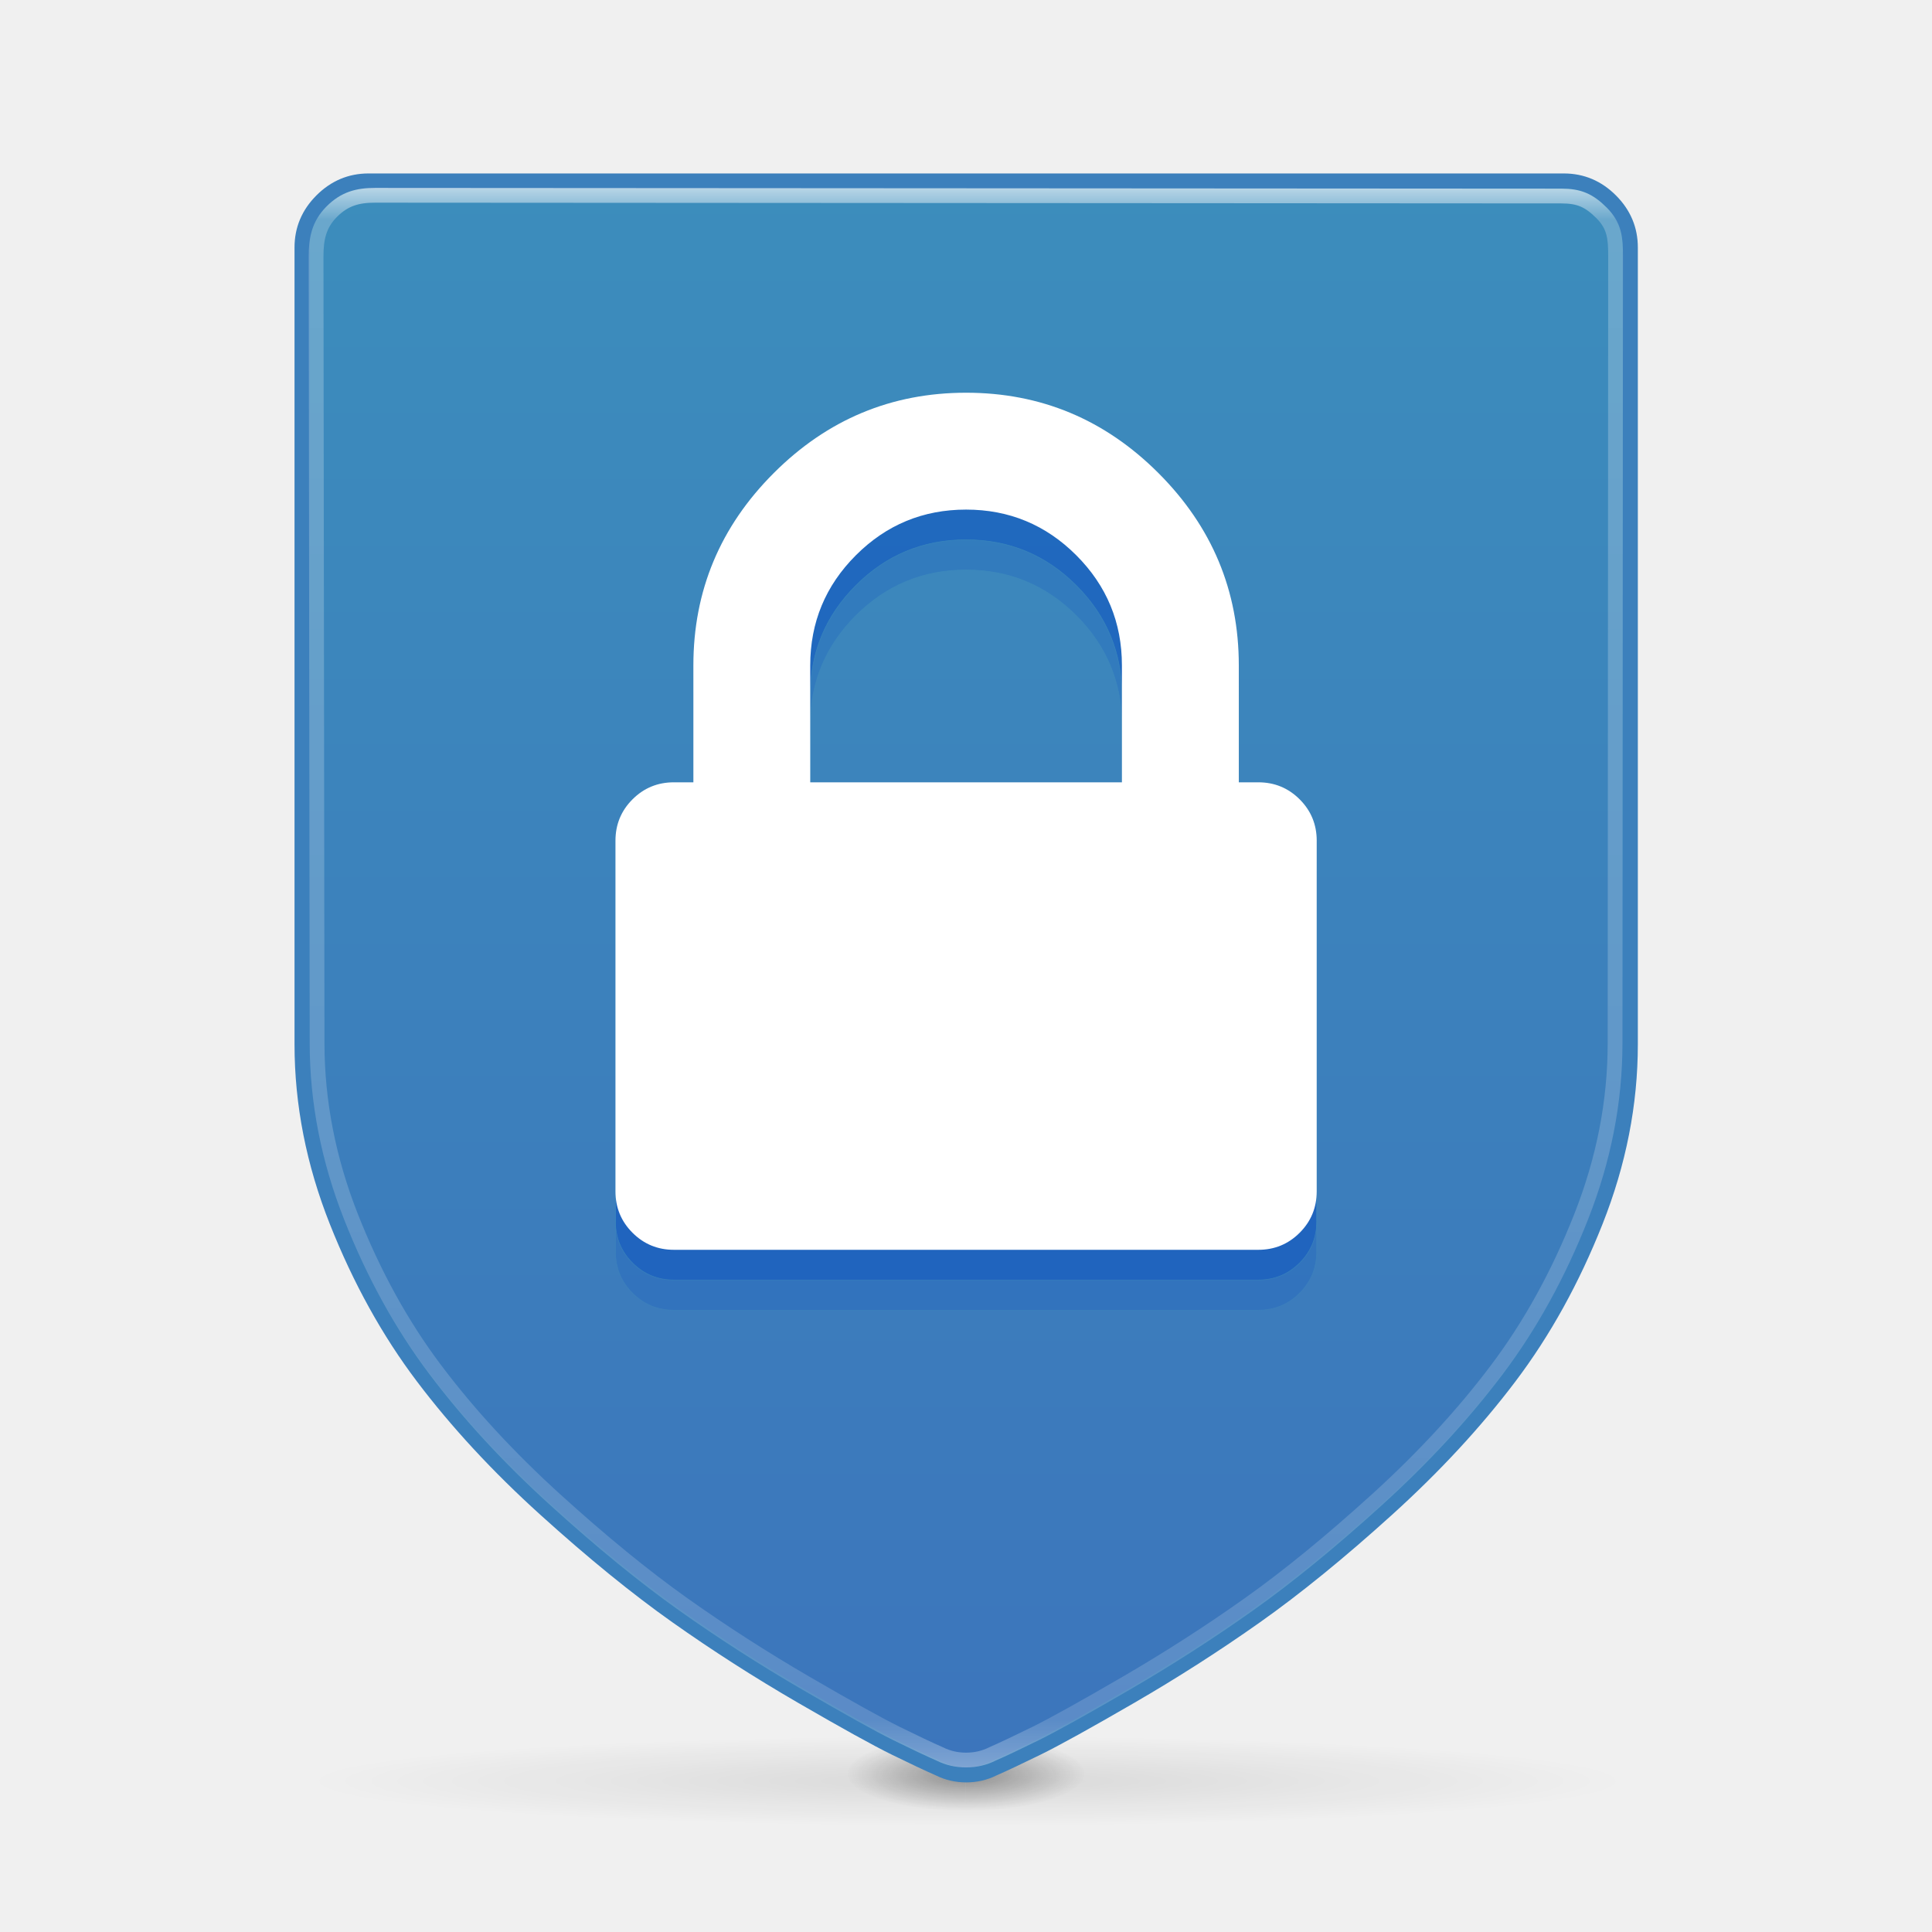
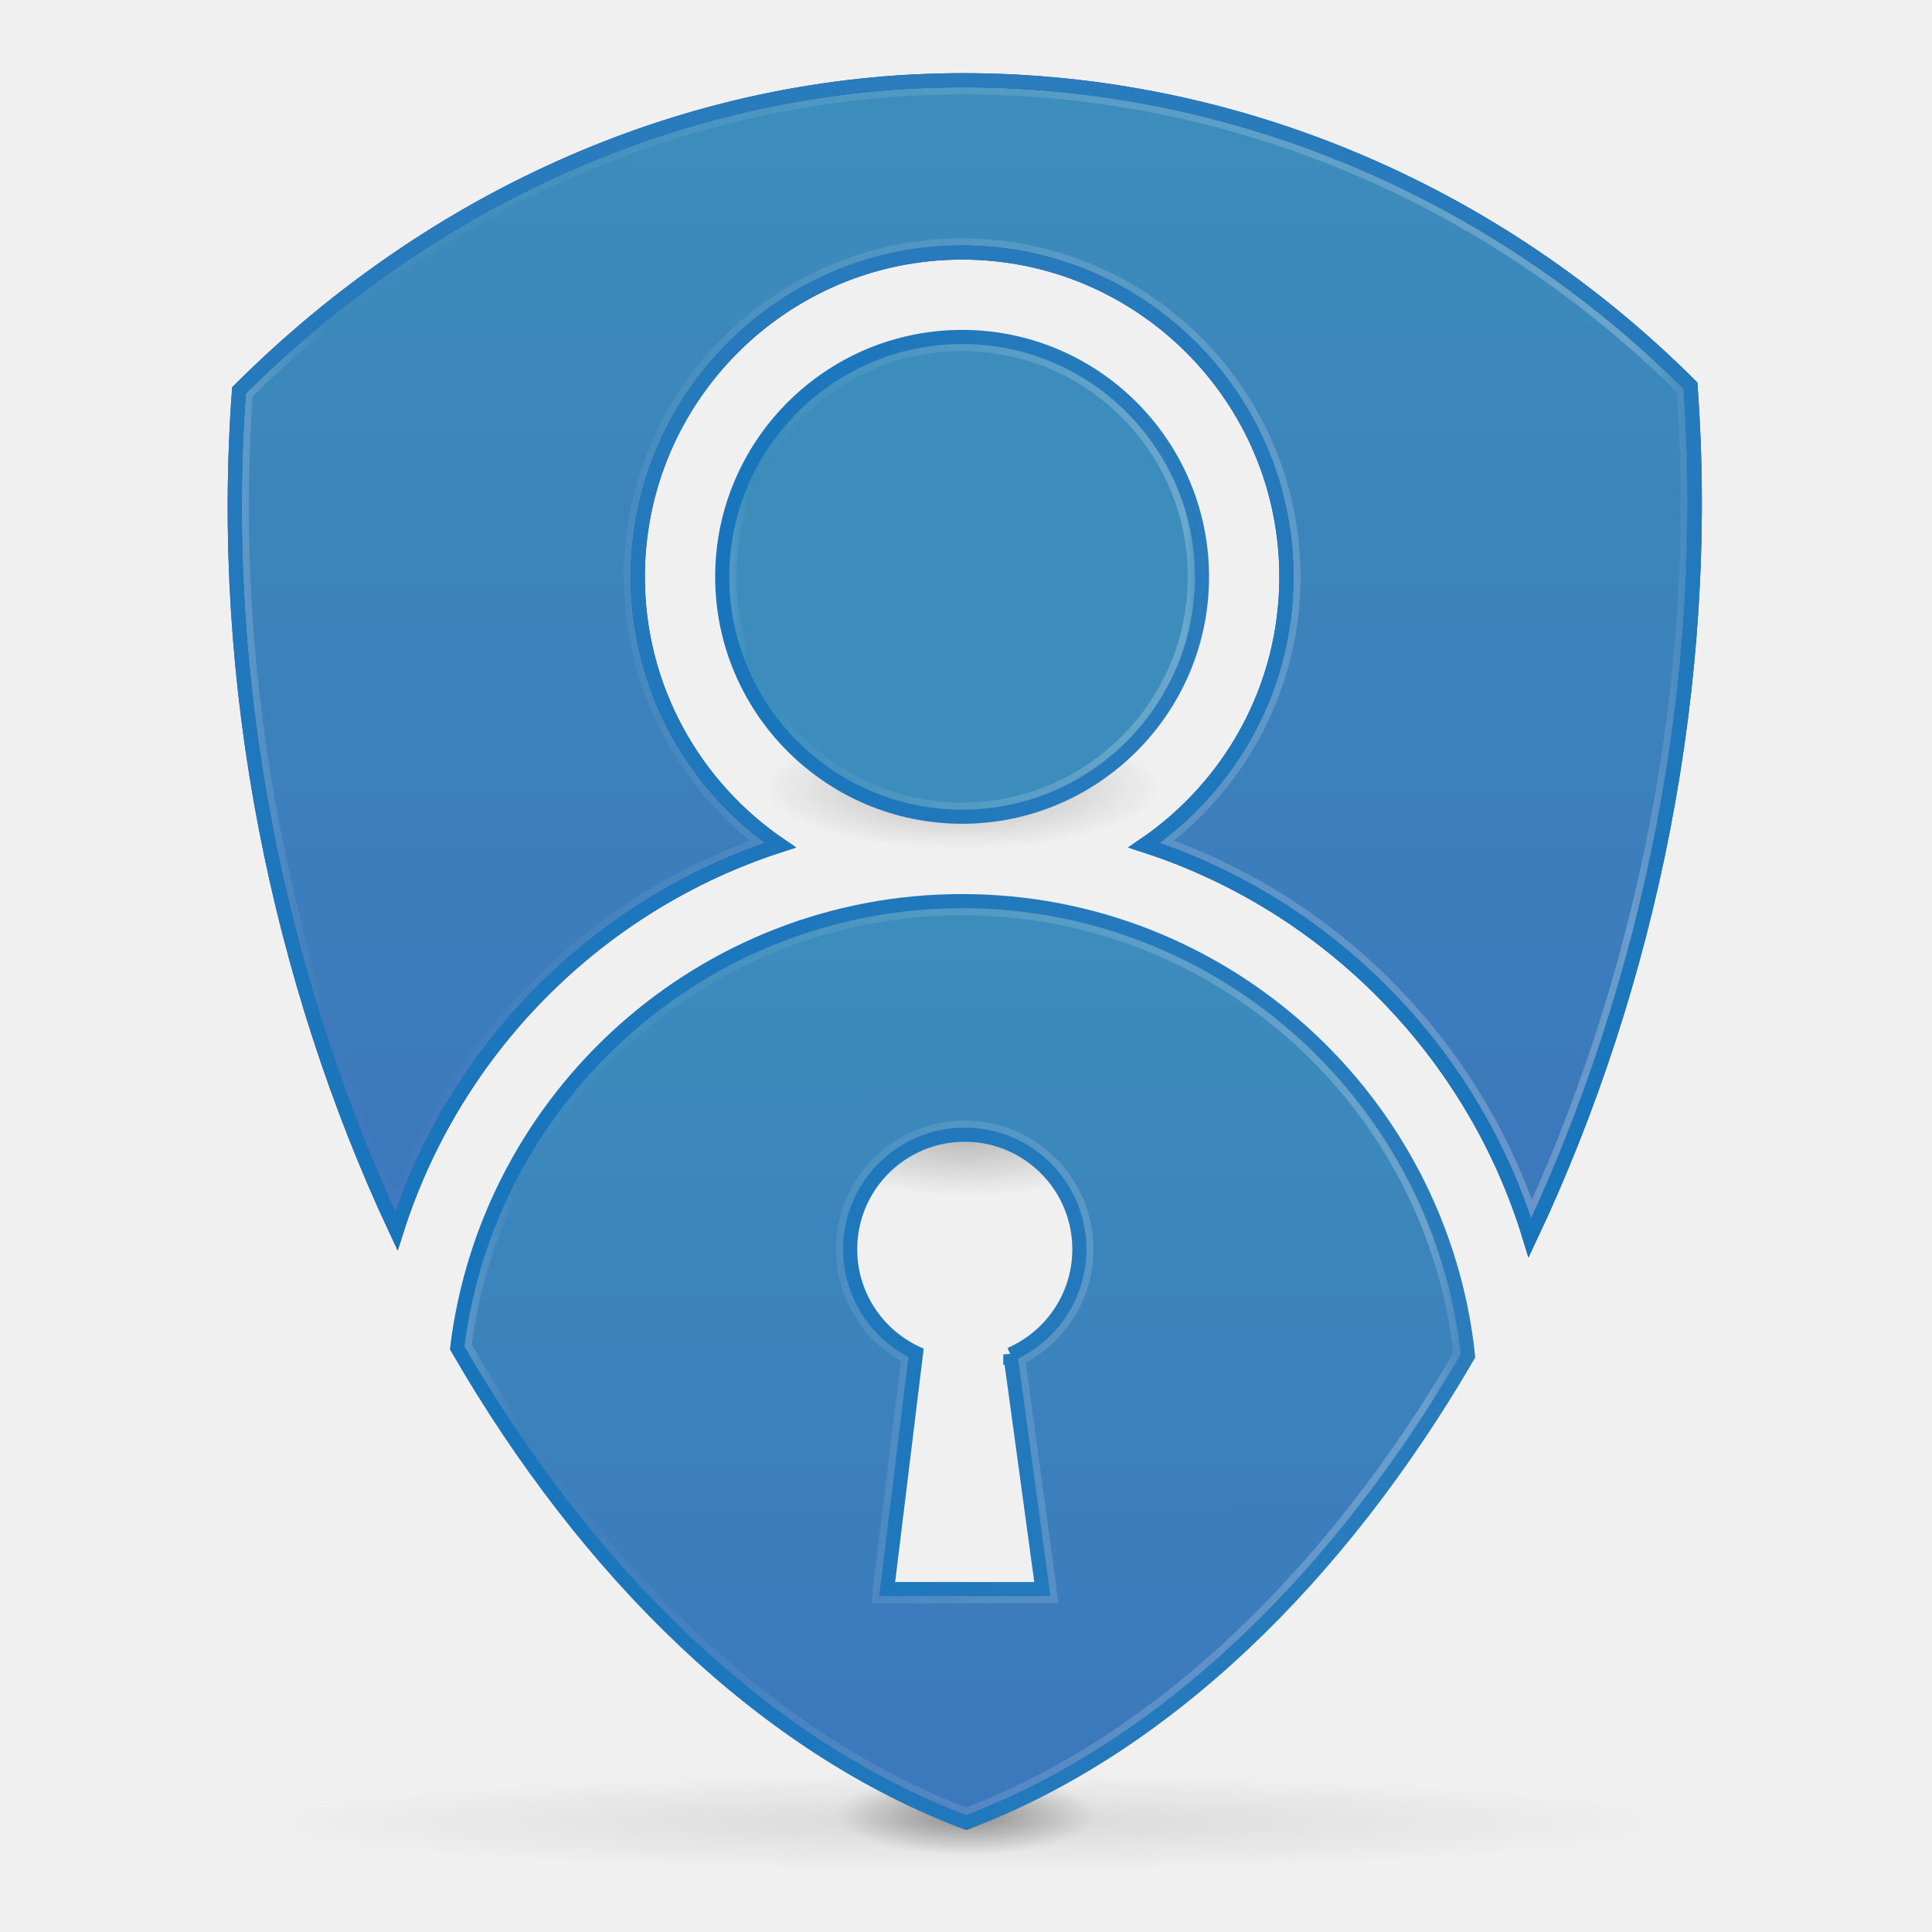
<svg xmlns="http://www.w3.org/2000/svg" xmlns:xlink="http://www.w3.org/1999/xlink" width="128" height="128" viewBox="0 0 128 128" version="1.1" id="svg217">
  <defs id="defs221">
-     <linearGradient id="linearGradient7072">
-       <stop id="stop7068" offset="0" style="stop-color:#3c8dbc;stop-opacity:1" />
-       <stop id="stop7070" offset="1" style="stop-color:#3c75bc;stop-opacity:1" />
+     <linearGradient gradientTransform="matrix(0.864502,0,0,0.864502,-128.4553,-192.4772)" id="linearGradient904" gradientUnits="userSpaceOnUse" x1="170.878" y1="276.83" x2="274.172" y2="276.83">
+       <stop offset="0" style="stop-color:#3c8dbc;stop-opacity:1" id="stop900" />
+       <stop offset="1" style="stop-color:#3c77bc;stop-opacity:1" id="stop902" />
    </linearGradient>
-     <linearGradient id="linearGradient5421">
-       <stop id="stop5417" offset="0" style="stop-color:#ffffff;stop-opacity:1" />
-       <stop style="stop-color:#ffffff;stop-opacity:0.235" offset="0.038" id="stop5441" />
-       <stop id="stop5453" offset="0.962" style="stop-color:#ffffff;stop-opacity:0.157" />
-       <stop id="stop5419" offset="1" style="stop-color:#ffffff;stop-opacity:0.392" />
+     <linearGradient gradientTransform="matrix(0.864502,0,0,0.864502,-128.4553,-192.4772)" id="linearGradient898" gradientUnits="userSpaceOnUse" x1="170.878" y1="276.83" x2="274.172" y2="276.83">
+       <stop offset="0" style="stop-color:#1875bc;stop-opacity:1" id="stop894" />
+       <stop offset="1" style="stop-color:#2a7cbc;stop-opacity:1" id="stop896" />
    </linearGradient>
-     <linearGradient id="linearGradient5317-0">
-       <stop style="stop-color:#8cd5ff;stop-opacity:1" offset="0" id="stop5313" />
-       <stop style="stop-color:#3689e6;stop-opacity:1" offset="1" id="stop5315" />
+     <linearGradient y2="276.83" x2="274.172" y1="276.83" x1="170.878" gradientUnits="userSpaceOnUse" id="linearGradient882" gradientTransform="matrix(0.864502,0,0,0.864502,-128.4553,-192.4772)">
+       <stop id="stop878" style="stop-color:#3c8dbc;stop-opacity:1" offset="0" />
+       <stop id="stop880" style="stop-color:#3c8dbc;stop-opacity:1" offset="1" />
    </linearGradient>
-     <linearGradient xlink:href="#linearGradient7072" id="linearGradient5319" x1="1536" y1="128.202" x2="1536" y2="1661.113" gradientUnits="userSpaceOnUse" gradientTransform="matrix(0.06874791,0,0,0.06874791,2.413916,3.191935)" />
-     <linearGradient xlink:href="#linearGradient5317-0" id="linearGradient5319-3" x1="1536" y1="128.202" x2="1536" y2="1661.113" gradientUnits="userSpaceOnUse" gradientTransform="matrix(0.06874791,0,0,0.06874791,-17.59946,-8.79973)" />
-     <linearGradient xlink:href="#linearGradient5421" id="linearGradient5410" x1="64.007" y1="9.439" x2="64.007" y2="119.008" gradientUnits="userSpaceOnUse" gradientTransform="matrix(0.9772587,0,0,0.9811194,1.448412,1.239158)" />
+     <linearGradient id="linearGradient3770">
+       <stop id="stop3766" offset="0" style="stop-opacity:0.196;stop-color:#ffffff" />
+       <stop style="stop-color:#ffffff;stop-opacity:0" offset="0.067" id="stop3796" />
+       <stop id="stop3798" offset="0.952" style="stop-color:#ffffff;stop-opacity:0.235" />
+       <stop id="stop3768" stop-opacity="0" offset="1" style="stop-color:#ffffff;stop-opacity:0" />
+     </linearGradient>
+     <linearGradient y2="276.83" x2="274.172" y1="276.83" x1="170.878" gradientUnits="userSpaceOnUse" id="linearGradient3746" gradientTransform="matrix(0.864502,0,0,0.864502,-128.4553,-192.4772)">
+       <stop id="stop3742" style="stop-color:#444995;stop-opacity:1" offset="0" />
+       <stop id="stop3744" style="stop-color:#0f4e9d;stop-opacity:1" offset="1" />
+     </linearGradient>
    <radialGradient cx="4.993" cy="43.5" r="2.5" fx="4.993" fy="43.5" id="h" xlink:href="#b" gradientUnits="userSpaceOnUse" gradientTransform="matrix(2.00378,0,0,1.4,27.988,-17.4)" />
    <linearGradient id="b">
      <stop offset="0" stop-color="#181818" id="stop5614" />
      <stop offset="1" stop-color="#181818" stop-opacity="0" id="stop5616" />
    </linearGradient>
    <radialGradient cx="4.993" cy="43.5" r="2.5" fx="4.993" fy="43.5" id="i" xlink:href="#b" gradientUnits="userSpaceOnUse" gradientTransform="matrix(2.00378,0,0,1.4,-48.012,-104.4)" />
-     <radialGradient gradientUnits="userSpaceOnUse" gradientTransform="matrix(1.566964,0,0,0.10714,13.96229,111.6244)" r="28" fy="59.5" fx="32" cy="59.5" cx="32" id="g" xlink:href="#f" />
+     <radialGradient gradientUnits="userSpaceOnUse" gradientTransform="matrix(1.697437,0,0,0.116061,9.802747,113.8444)" r="28" fy="59.5" fx="32" cy="59.5" cx="32" id="g" xlink:href="#f" />
    <linearGradient id="f">
      <stop offset="0" id="stop5588" />
      <stop offset="1" stop-opacity="0" id="stop5590" />
    </linearGradient>
+     <linearGradient gradientTransform="matrix(0.864502,0,0,0.864502,-128.4553,-192.4772)" id="SVGID_3_" gradientUnits="userSpaceOnUse" x1="186.615" y1="326.546" x2="258.129" y2="326.546">
+       <stop offset="0" style="stop-color:#534998" id="stop16" />
+       <stop offset="1" style="stop-color:#384E9D" id="stop18" />
+     </linearGradient>
+     <linearGradient gradientTransform="matrix(0.864502,0,0,0.864502,-128.4553,-192.4772)" id="SVGID_2_" gradientUnits="userSpaceOnUse" x1="205.366" y1="271.007" x2="239.307" y2="271.007">
+       <stop offset="0" style="stop-color:#534998" id="stop9" />
+       <stop offset="1" style="stop-color:#384E9D" id="stop11" />
+     </linearGradient>
+     <linearGradient gradientTransform="matrix(0.864502,0,0,0.864502,-128.4553,-192.4772)" id="SVGID_1_-3" gradientUnits="userSpaceOnUse" x1="170.878" y1="276.83" x2="274.172" y2="276.83">
+       <stop offset="0" style="stop-color:#534998" id="stop2" />
+       <stop offset="1" style="stop-color:#384E9D" id="stop4" />
+     </linearGradient>
+     <linearGradient xlink:href="#linearGradient898" id="linearGradient3735" x1="48.652" y1="41.809" x2="78.858" y2="41.809" gradientUnits="userSpaceOnUse" gradientTransform="matrix(1.083265,0,0,1.083265,-5.322113,-7.074352)" />
+     <linearGradient xlink:href="#linearGradient3746" id="linearGradient3810" x1="18.837" y1="47.225" x2="108.999" y2="47.225" gradientUnits="userSpaceOnUse" gradientTransform="matrix(1.083265,0,0,1.083265,-5.322113,-7.074352)" />
+     <linearGradient xlink:href="#linearGradient898" id="linearGradient3834" x1="32.428" y1="89.837" x2="95.143" y2="89.837" gradientUnits="userSpaceOnUse" gradientTransform="matrix(1.083265,0,0,1.083265,-5.322113,-7.074352)" />
+     <linearGradient xlink:href="#linearGradient898" id="linearGradient3850" gradientUnits="userSpaceOnUse" x1="62" y1="84" x2="62" y2="10" gradientTransform="matrix(1.083265,0,0,1.083265,-5.322113,-7.074352)" />
+     <linearGradient xlink:href="#linearGradient3770" id="linearGradient3855" gradientUnits="userSpaceOnUse" x1="18.837" y1="47.225" x2="108.999" y2="47.225" />
+     <linearGradient xlink:href="#linearGradient3770" id="linearGradient3860" gradientUnits="userSpaceOnUse" x1="32.428" y1="89.837" x2="95.143" y2="89.837" />
+     <linearGradient xlink:href="#linearGradient3770" id="linearGradient3889" gradientUnits="userSpaceOnUse" x1="48.652" y1="41.809" x2="78.858" y2="41.809" />
+     <clipPath clipPathUnits="userSpaceOnUse" id="clipPath7615">
+       <path id="path7617" d="M 108.304,30.117 C 96.467,18.28 80.542,11.437 63.802,11.437 c -16.74,0 -32.434,7.132 -44.272,18.97 -1.321,17.928 2.445,36.123 9.629,51.427 C 32.696,70.669 41.494,61.819 52.635,58.224 47.38,54.652 43.92,48.626 43.92,41.809 c 0,-10.937 8.897,-19.834 19.834,-19.834 10.936,0 19.834,8.897 19.834,19.834 0,6.818 -3.46,12.843 -8.715,16.415 11.278,3.64 20.158,12.661 23.605,24.024 C 105.801,66.758 109.641,48.268 108.304,30.117 Z" style="display:inline;fill:url(#linearGradient7619);stroke-width:0.865" />
+     </clipPath>
+     <linearGradient xlink:href="#SVGID_1_-3" id="linearGradient7619" gradientUnits="userSpaceOnUse" gradientTransform="matrix(0.864502,0,0,0.864502,-128.4553,-192.4772)" x1="170.878" y1="276.83" x2="274.172" y2="276.83" />
+     <clipPath clipPathUnits="userSpaceOnUse" id="clipPath7626">
+       <path id="path7628" d="m 63.761,56.48 c 8.087,-0.004 14.665,-6.582 14.665,-14.671 0,-8.089 -6.581,-14.671 -14.671,-14.671 -8.089,0 -14.671,6.581 -14.671,14.671 0,8.087 6.579,14.667 14.666,14.671 8.65e-4,0 0.003,0 0.004,0 0.003,0 0.004,0 0.006,0 z" style="display:inline;fill:url(#linearGradient7630);stroke-width:0.865" />
+     </clipPath>
+     <linearGradient xlink:href="#SVGID_2_" id="linearGradient7630" gradientUnits="userSpaceOnUse" gradientTransform="matrix(0.864502,0,0,0.864502,-128.4553,-192.4772)" x1="205.366" y1="271.007" x2="239.307" y2="271.007" />
+     <clipPath clipPathUnits="userSpaceOnUse" id="clipPath7637">
+       <path id="path7639" d="m 63.759,61.644 c -8.64e-4,0 -0.002,0 -0.004,0 -0.002,0 -0.003,0 -0.004,0 C 47.88,61.646 34.755,73.593 32.875,88.966 40.817,102.742 51.688,113.366 64,118 76.131,113.434 86.826,102.997 94.698,89.453 93.04,73.846 79.799,61.646 63.759,61.644 Z m 2.947,27.723 1.958,14.352 h -9.491 l 1.765,-14.443 c -2.379,-1.12 -4.029,-3.533 -4.029,-6.337 0,-3.872 3.138,-7.009 7.009,-7.009 3.871,0 7.009,3.137 7.009,7.009 0,2.878 -1.738,5.35 -4.221,6.428 z" style="display:inline;fill:url(#linearGradient7641);stroke-width:0.865" />
+     </clipPath>
+     <linearGradient xlink:href="#SVGID_3_" id="linearGradient7641" gradientUnits="userSpaceOnUse" gradientTransform="matrix(0.864502,0,0,0.864502,-128.4553,-192.4772)" x1="186.615" y1="326.546" x2="258.129" y2="326.546" />
+     <linearGradient xlink:href="#linearGradient904" id="linearGradient876" gradientUnits="userSpaceOnUse" gradientTransform="matrix(0.9364845,0,0,0.9364845,-144.4732,-215.5781)" x1="222.62" y1="236.526" x2="222.62" y2="317.498" />
+     <linearGradient xlink:href="#linearGradient904" id="linearGradient884" gradientUnits="userSpaceOnUse" gradientTransform="matrix(0.9364845,0,0,0.9364845,-144.4732,-215.5781)" x1="222.341" y1="293.951" x2="222.62" y2="359.14" />
+     <linearGradient xlink:href="#linearGradient882" id="linearGradient886" gradientUnits="userSpaceOnUse" gradientTransform="matrix(0.9364845,0,0,0.9364845,-144.4732,-215.5781)" x1="222.343" y1="287.978" x2="222.62" y2="255.034" />
+     <radialGradient xlink:href="#f" id="radialGradient1416" cx="24" cy="30" fx="24" fy="30" r="2.5" gradientTransform="matrix(4.584356,0,0,1.643895,-46.03216,25.82656)" gradientUnits="userSpaceOnUse" />
+     <radialGradient xlink:href="#f" id="radialGradient1416-6" cx="24" cy="30" fx="24" fy="30" r="2.5" gradientTransform="matrix(5.265063,0,0,1.643895,-62.65838,2.852234)" gradientUnits="userSpaceOnUse" />
  </defs>
-   <ellipse style="opacity:0.1;fill:url(#g);stroke-width:1.252" ry="3" rx="43.875" cy="117.999" cx="64.105" id="ellipse5630" />
-   <g transform="translate(31.99538,57.99937)" style="opacity:0.4" id="g5636">
+   <ellipse style="display:inline;opacity:0.235;vector-effect:none;fill:url(#radialGradient1416-6);fill-opacity:1;stroke:none;stroke-width:6.084;stroke-linecap:round;stroke-linejoin:round;stroke-miterlimit:4;stroke-dasharray:none;stroke-dashoffset:0;stroke-opacity:1;paint-order:normal" id="path1408-1" cx="63.703" cy="52.169" rx="15.661" ry="9.504" />
+   <ellipse style="display:inline;opacity:0.235;vector-effect:none;fill:url(#radialGradient1416);fill-opacity:1;stroke:none;stroke-width:5.678;stroke-linecap:round;stroke-linejoin:round;stroke-miterlimit:4;stroke-dasharray:none;stroke-dashoffset:0;stroke-opacity:1;paint-order:normal" id="path1408" cx="63.992" cy="75.143" rx="13.636" ry="9.504" />
+   <ellipse style="opacity:0.1;fill:url(#g);stroke-width:1.356" ry="3.25" rx="47.528" cy="120.75" cx="64.121" id="ellipse5630" />
+   <g transform="matrix(1.083265,0,0,1.083265,29.33736,55.75432)" style="opacity:0.4" id="g5636">
    <path style="fill:url(#h)" d="m 38,40 h 5 v 7 h -5 z" transform="matrix(1.57895,0,0,0.71429,-28,28.429)" id="path5632" />
    <path style="fill:url(#i)" transform="matrix(-1.57895,0,0,-0.71429,-28,28.429)" d="m -38,-47 h 5 v 7 h -5 z" id="path5634" />
  </g>
-   <path d="m 108.011,16.392 v 52.798 c 0,3.942 -0.768,7.849 -2.303,11.722 -1.535,3.873 -3.437,7.31 -5.706,10.312 -2.269,3.002 -4.973,5.924 -8.112,8.765 -3.139,2.842 -6.038,5.202 -8.697,7.081 -2.658,1.879 -5.431,3.655 -8.318,5.328 -2.887,1.673 -4.938,2.807 -6.153,3.403 -1.215,0.596 -2.188,1.054 -2.922,1.375 -0.55,0.275 -1.146,0.412 -1.787,0.412 -0.642,0 -1.237,-0.138 -1.787,-0.412 -0.733,-0.321 -1.707,-0.779 -2.922,-1.375 -1.215,-0.596 -3.266,-1.73 -6.153,-3.403 -2.887,-1.673 -5.66,-3.449 -8.318,-5.328 -2.658,-1.879 -5.557,-4.239 -8.697,-7.081 C 32.995,97.147 30.291,94.226 28.023,91.224 25.754,88.222 23.852,84.784 22.316,80.911 20.781,77.039 20.013,73.131 20.013,69.19 V 16.392 c 0,-1.192 0.435,-2.223 1.306,-3.094 0.871,-0.871 1.902,-1.306 3.094,-1.306 h 79.198 c 1.192,0 2.223,0.435 3.094,1.306 0.871,0.871 1.306,1.902 1.306,3.094 z" id="path215" style="fill:url(#linearGradient5319);fill-opacity:1;stroke:none;stroke-width:0.069;stroke-opacity:1;font-variant-east_asian:normal;opacity:1;vector-effect:none;stroke-linecap:butt;stroke-linejoin:miter;stroke-miterlimit:4;stroke-dasharray:none;stroke-dashoffset:0" />
-   <path style="fill:none;fill-opacity:1;stroke:#3c80bc;stroke-width:1;stroke-opacity:1;font-variant-east_asian:normal;opacity:1;vector-effect:none;stroke-linecap:butt;stroke-linejoin:miter;stroke-miterlimit:4;stroke-dasharray:none;stroke-dashoffset:0" id="path5390" d="m 108.011,16.392 v 52.798 c 0,3.942 -0.768,7.849 -2.303,11.722 -1.535,3.873 -3.437,7.31 -5.706,10.312 -2.269,3.002 -4.973,5.924 -8.112,8.765 -3.139,2.842 -6.038,5.202 -8.697,7.081 -2.658,1.879 -5.431,3.655 -8.318,5.328 -2.887,1.673 -4.938,2.807 -6.153,3.403 -1.215,0.596 -2.188,1.054 -2.922,1.375 -0.55,0.275 -1.146,0.412 -1.787,0.412 -0.642,0 -1.237,-0.138 -1.787,-0.412 -0.733,-0.321 -1.707,-0.779 -2.922,-1.375 -1.215,-0.596 -3.266,-1.73 -6.153,-3.403 -2.887,-1.673 -5.66,-3.449 -8.318,-5.328 -2.658,-1.879 -5.557,-4.239 -8.697,-7.081 C 32.995,97.147 30.291,94.226 28.023,91.224 25.754,88.222 23.852,84.784 22.316,80.911 20.781,77.039 20.013,73.131 20.013,69.19 V 16.392 c 0,-1.192 0.435,-2.223 1.306,-3.094 0.871,-0.871 1.902,-1.306 3.094,-1.306 h 79.198 c 1.192,0 2.223,0.435 3.094,1.306 0.871,0.871 1.306,1.902 1.306,3.094 z" />
-   <path id="path7066" d="m 53.681,55.83 h 20.649 v -7.743 q 0,-4.275 -3.025,-7.3 -3.025,-3.025 -7.3,-3.025 -4.275,0 -7.3,3.025 -3.025,3.025 -3.025,7.3 z m 33.554,3.872 v 23.23 q 0,1.613 -1.129,2.742 -1.129,1.129 -2.742,1.129 H 44.648 q -1.613,0 -2.742,-1.129 Q 40.776,84.544 40.776,82.931 V 59.701 q 0,-1.613 1.129,-2.742 1.129,-1.129 2.742,-1.129 h 1.291 v -7.743 q 0,-7.421 5.324,-12.744 5.324,-5.324 12.744,-5.324 7.421,0 12.744,5.324 5.324,5.324 5.324,12.744 v 7.743 h 1.291 q 1.613,0 2.742,1.129 1.129,1.129 1.129,2.742 z" style="opacity:0.221;fill:#0d52bf;fill-opacity:1;stroke-width:0.04;stroke:#3c8dbc;stroke-opacity:1" />
-   <path style="opacity:1;vector-effect:none;fill:none;fill-opacity:1;stroke:url(#linearGradient5410);stroke-width:0.979;stroke-linecap:round;stroke-linejoin:round;stroke-miterlimit:4;stroke-dasharray:none;stroke-dashoffset:0;stroke-opacity:1" id="path5402" d="m 107.036,16.955 -0.033,52.168 c -0.002,3.867 -0.75,7.701 -2.251,11.5 -1.5,3.8 -3.359,7.172 -5.576,10.117 -2.217,2.945 -4.86,5.812 -7.928,8.6 -3.068,2.788 -5.901,5.104 -8.499,6.947 -2.598,1.844 -5.308,3.586 -8.129,5.227 -2.822,1.641 -4.826,2.754 -6.013,3.339 -1.187,0.585 -2.139,1.034 -2.855,1.349 -0.537,0.27 -1.12,0.405 -1.747,0.405 -0.627,0 -1.209,-0.135 -1.747,-0.405 -0.717,-0.315 -1.668,-0.764 -2.855,-1.349 -1.187,-0.585 -3.191,-1.697 -6.013,-3.339 -2.822,-1.641 -5.532,-3.384 -8.129,-5.227 -2.598,-1.844 -5.431,-4.159 -8.499,-6.947 -3.068,-2.788 -5.711,-5.655 -7.928,-8.6 -2.217,-2.945 -4.076,-6.318 -5.576,-10.117 -1.5,-3.8 -2.246,-7.633 -2.251,-11.5 l -0.066,-52.119 c -0.002,-1.169 0.182,-2.121 1.033,-2.975 0.851,-0.854 1.715,-1.091 2.88,-1.09 l 78.584,0.049 c 1.17,7.33e-4 1.83,0.274 2.681,1.128 0.851,0.854 0.918,1.669 0.917,2.838 z" />
-   <path style="fill:#0d52bf;fill-opacity:1;stroke-width:0.04;opacity:0.471;stroke:#3c8dbc;stroke-opacity:1" d="m 53.681,53.83 h 20.649 v -7.743 q 0,-4.275 -3.025,-7.3 -3.025,-3.025 -7.3,-3.025 -4.275,0 -7.3,3.025 -3.025,3.025 -3.025,7.3 z m 33.554,3.872 v 23.23 q 0,1.613 -1.129,2.742 -1.129,1.129 -2.742,1.129 H 44.648 q -1.613,0 -2.742,-1.129 Q 40.776,82.544 40.776,80.931 V 57.701 q 0,-1.613 1.129,-2.742 1.129,-1.129 2.742,-1.129 h 1.291 v -7.743 q 0,-7.421 5.324,-12.744 5.324,-5.324 12.744,-5.324 7.421,0 12.744,5.324 5.324,5.324 5.324,12.744 v 7.743 h 1.291 q 1.613,0 2.742,1.129 1.129,1.129 1.129,2.742 z" id="path7064" />
-   <path id="path6309" d="m 53.681,51.83 h 20.649 v -7.743 q 0,-4.275 -3.025,-7.3 -3.025,-3.025 -7.3,-3.025 -4.275,0 -7.3,3.025 -3.025,3.025 -3.025,7.3 z m 33.554,3.872 v 23.23 q 0,1.613 -1.129,2.742 -1.129,1.129 -2.742,1.129 H 44.648 q -1.613,0 -2.742,-1.129 Q 40.776,80.544 40.776,78.931 V 55.701 q 0,-1.613 1.129,-2.742 1.129,-1.129 2.742,-1.129 h 1.291 v -7.743 q 0,-7.421 5.324,-12.744 5.324,-5.324 12.744,-5.324 7.421,0 12.744,5.324 5.324,5.324 5.324,12.744 v 7.743 h 1.291 q 1.613,0 2.742,1.129 1.129,1.129 1.129,2.742 z" style="stroke-width:0.04;fill:#ffffff;fill-opacity:1" />
+   <g id="layer1" style="display:inline">
+     <path style="fill:url(#linearGradient876);stroke-width:0.936" d="M 112,25.551 C 99.177,12.727 81.927,5.315 63.793,5.315 c -18.134,0 -35.135,7.726 -47.958,20.549 -1.431,19.421 2.648,39.131 10.431,55.71 3.831,-12.096 13.362,-21.681 25.431,-25.576 -5.693,-3.87 -9.441,-10.397 -9.441,-17.782 0,-11.847 9.638,-21.486 21.486,-21.486 11.847,0 21.486,9.638 21.486,21.486 0,7.386 -3.748,13.912 -9.441,17.782 12.217,3.943 21.837,13.716 25.571,26.024 C 109.289,65.242 113.448,45.213 112,25.551 Z" id="path7" />
+     <path style="fill:url(#linearGradient884);fill-opacity:1;stroke-width:0.936" d="m 63.746,59.702 c -9.26e-4,0 -0.002,0 -0.004,0 -0.002,0 -0.003,0 -0.004,0 C 46.544,59.704 32.327,72.646 30.29,89.299 38.893,104.223 50.669,115.731 64.007,120.751 77.148,115.804 88.733,104.499 97.261,89.827 95.464,72.92 81.121,59.704 63.746,59.702 Z m 3.192,30.031 2.121,15.547 H 58.778 L 60.69,89.634 c -2.577,-1.214 -4.365,-3.827 -4.365,-6.864 0,-4.195 3.399,-7.593 7.593,-7.593 4.194,0 7.593,3.399 7.593,7.593 0,3.118 -1.882,5.795 -4.573,6.964 z" id="path21" />
+     <path style="fill:url(#linearGradient886);fill-opacity:1;stroke-width:0.936" d="m 63.748,54.109 c 8.76,-0.004 15.887,-7.13 15.887,-15.892 0,-8.763 -7.129,-15.893 -15.892,-15.893 -8.763,0 -15.893,7.129 -15.893,15.893 0,8.761 7.127,15.888 15.887,15.892 9.26e-4,0 0.003,0 0.005,0 0.003,0 0.004,0 0.006,0 z" id="path14" />
+   </g>
+   <g id="layer3" style="display:inline">
+     <a id="a3894" clip-path="url(#clipPath7615)" transform="matrix(1.083265,0,0,1.083265,-5.322113,-7.074352)">
+       <path id="path3852" d="M 108.304,30.117 C 96.467,18.28 80.542,11.437 63.802,11.437 c -16.74,0 -32.434,7.132 -44.272,18.97 -1.321,17.928 2.445,36.123 9.629,51.427 C 32.696,70.669 41.494,61.819 52.635,58.224 47.38,54.652 43.92,48.626 43.92,41.809 c 0,-10.937 8.897,-19.834 19.834,-19.834 10.936,0 19.834,8.897 19.834,19.834 0,6.818 -3.46,12.843 -8.715,16.415 11.278,3.64 20.158,12.661 23.605,24.024 C 105.801,66.758 109.641,48.268 108.304,30.117 Z" style="display:inline;fill:none;fill-opacity:1;stroke:url(#linearGradient3855);stroke-width:1.73;stroke-miterlimit:4;stroke-dasharray:none;stroke-opacity:1" />
+     </a>
+     <path style="display:inline;fill:none;fill-opacity:1;stroke:url(#linearGradient3810);stroke-width:0.936;stroke-opacity:1" d="M 112,25.551 C 99.177,12.727 81.927,5.315 63.793,5.315 c -18.134,0 -35.135,7.726 -47.958,20.549 -1.431,19.421 2.648,39.131 10.431,55.71 3.831,-12.096 13.362,-21.681 25.431,-25.576 -5.693,-3.87 -9.441,-10.397 -9.441,-17.782 0,-11.847 9.638,-21.486 21.486,-21.486 11.847,0 21.486,9.638 21.486,21.486 0,7.386 -3.748,13.912 -9.441,17.782 12.217,3.943 21.837,13.716 25.571,26.024 C 109.289,65.242 113.448,45.213 112,25.551 Z" id="path3748" />
+     <path style="display:inline;fill:none;stroke:url(#linearGradient3860);stroke-width:1.73;stroke-miterlimit:4;stroke-dasharray:none;stroke-opacity:1" d="m 63.759,61.644 c -8.64e-4,0 -0.002,0 -0.004,0 -0.002,0 -0.003,0 -0.004,0 C 47.88,61.646 34.755,73.593 32.875,88.966 40.817,102.742 51.688,113.366 64,118 76.131,113.434 86.826,102.997 94.698,89.453 93.04,73.846 79.799,61.646 63.759,61.644 Z m 2.947,27.723 1.958,14.352 h -9.491 l 1.765,-14.443 c -2.379,-1.12 -4.029,-3.533 -4.029,-6.337 0,-3.872 3.138,-7.009 7.009,-7.009 3.871,0 7.009,3.137 7.009,7.009 0,2.878 -1.738,5.35 -4.221,6.428 z" id="path3857" clip-path="url(#clipPath7637)" transform="matrix(1.083265,0,0,1.083265,-5.322113,-7.074352)" />
+     <path style="display:inline;fill:none;stroke:url(#linearGradient3889);stroke-width:1.73;stroke-miterlimit:4;stroke-dasharray:none;stroke-opacity:1" d="m 63.761,56.48 c 8.087,-0.004 14.665,-6.582 14.665,-14.671 0,-8.089 -6.581,-14.671 -14.671,-14.671 -8.089,0 -14.671,6.581 -14.671,14.671 0,8.087 6.579,14.667 14.666,14.671 8.65e-4,0 0.003,0 0.004,0 0.003,0 0.004,0 0.006,0 z" id="path3886" clip-path="url(#clipPath7626)" transform="matrix(1.083265,0,0,1.083265,-5.322113,-7.074352)" />
+   </g>
+   <g id="layer2" style="display:inline">
+     <path id="path3717" d="M 112,25.551 C 99.177,12.727 81.927,5.315 63.793,5.315 c -18.134,0 -35.135,7.726 -47.958,20.549 -1.431,19.421 2.648,39.131 10.431,55.71 3.831,-12.096 13.362,-21.681 25.431,-25.576 -5.693,-3.87 -9.441,-10.397 -9.441,-17.782 0,-11.847 9.638,-21.486 21.486,-21.486 11.847,0 21.486,9.638 21.486,21.486 0,7.386 -3.748,13.912 -9.441,17.782 12.217,3.943 21.837,13.716 25.571,26.024 C 109.289,65.242 113.448,45.213 112,25.551 Z" style="fill:none;fill-opacity:1;stroke:url(#linearGradient3850);stroke-width:0.936;stroke-opacity:1" />
+     <path id="path3719" d="m 63.746,59.702 c -9.26e-4,0 -0.002,0 -0.004,0 -0.002,0 -0.003,0 -0.004,0 C 46.544,59.704 32.327,72.646 30.29,89.299 38.893,104.223 50.669,115.731 64.007,120.751 77.148,115.804 88.733,104.499 97.261,89.827 95.464,72.92 81.121,59.704 63.746,59.702 Z m 3.192,30.031 2.121,15.547 H 58.778 L 60.69,89.634 c -2.577,-1.214 -4.365,-3.827 -4.365,-6.864 0,-4.195 3.399,-7.593 7.593,-7.593 4.194,0 7.593,3.399 7.593,7.593 0,3.118 -1.882,5.795 -4.573,6.964 z" style="fill:none;stroke:url(#linearGradient3834);stroke-width:0.936;stroke-opacity:1" />
+     <path id="path3726" d="m 63.748,54.109 c 8.76,-0.004 15.887,-7.13 15.887,-15.892 0,-8.763 -7.129,-15.893 -15.892,-15.893 -8.763,0 -15.893,7.129 -15.893,15.893 0,8.761 7.127,15.888 15.887,15.892 9.26e-4,0 0.003,0 0.005,0 0.003,0 0.004,0 0.006,0 z" style="display:inline;fill:none;stroke:url(#linearGradient3735);stroke-width:0.936;stroke-opacity:1" />
+   </g>
</svg>
